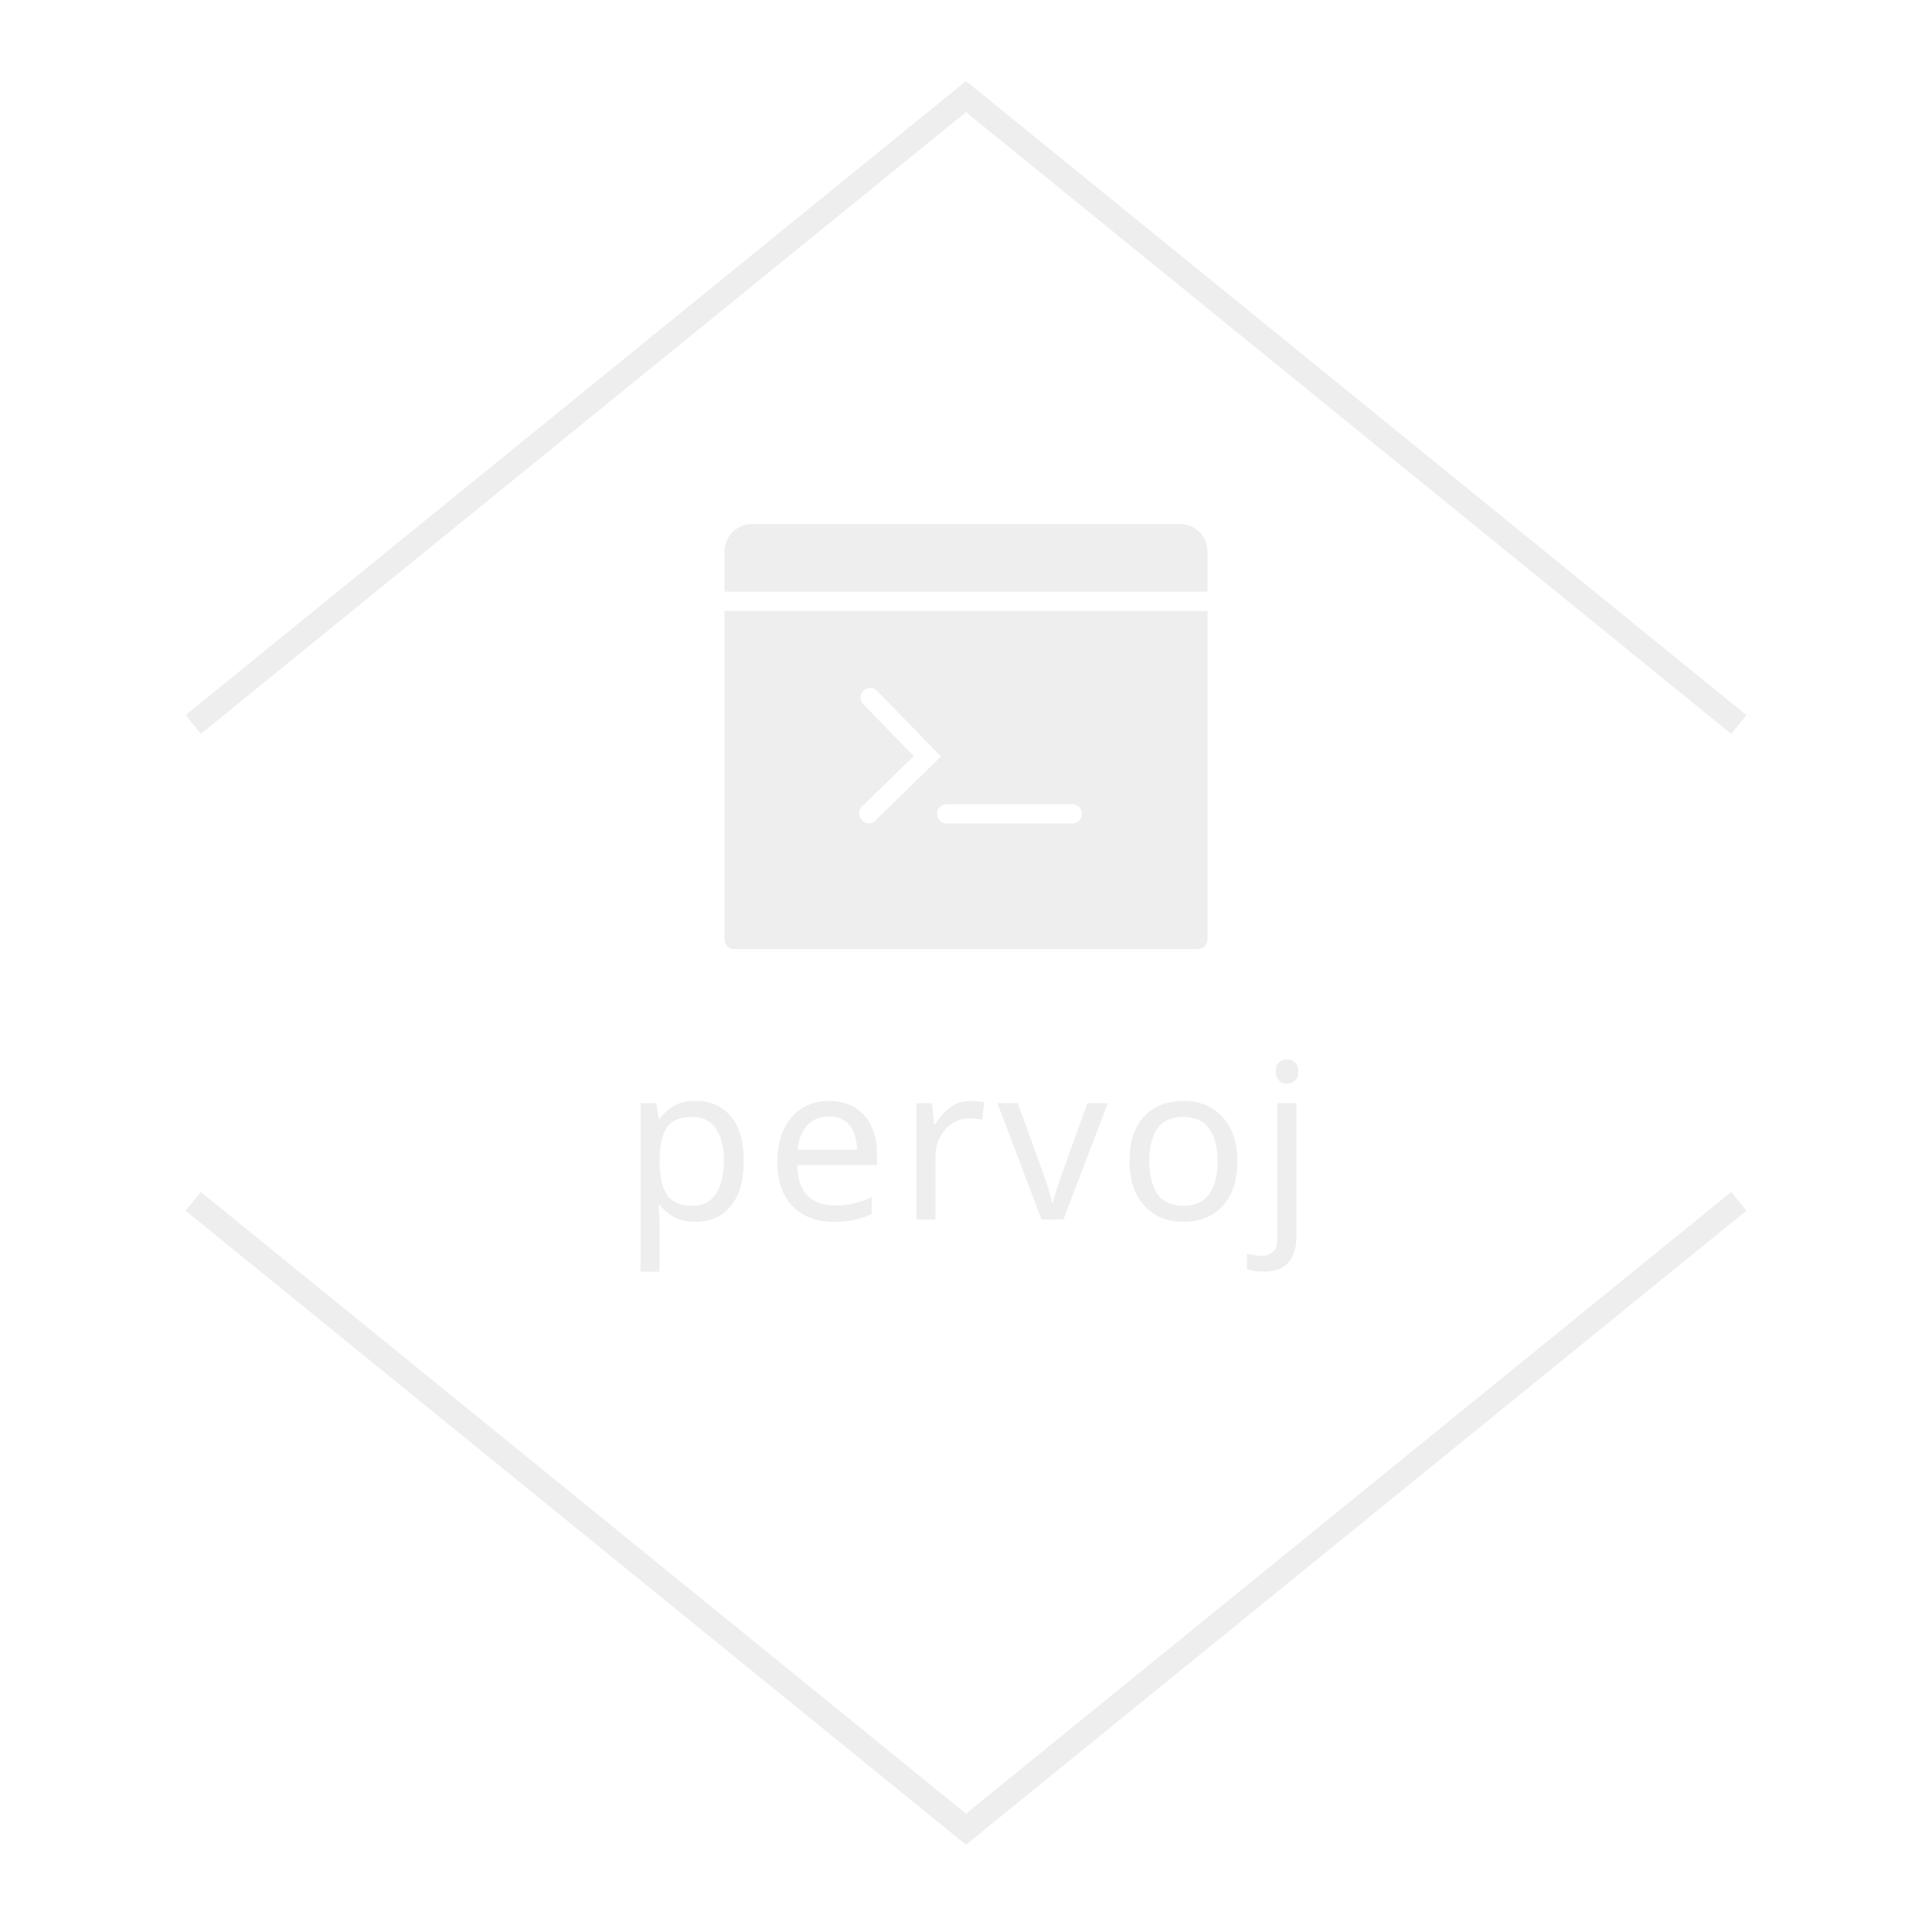
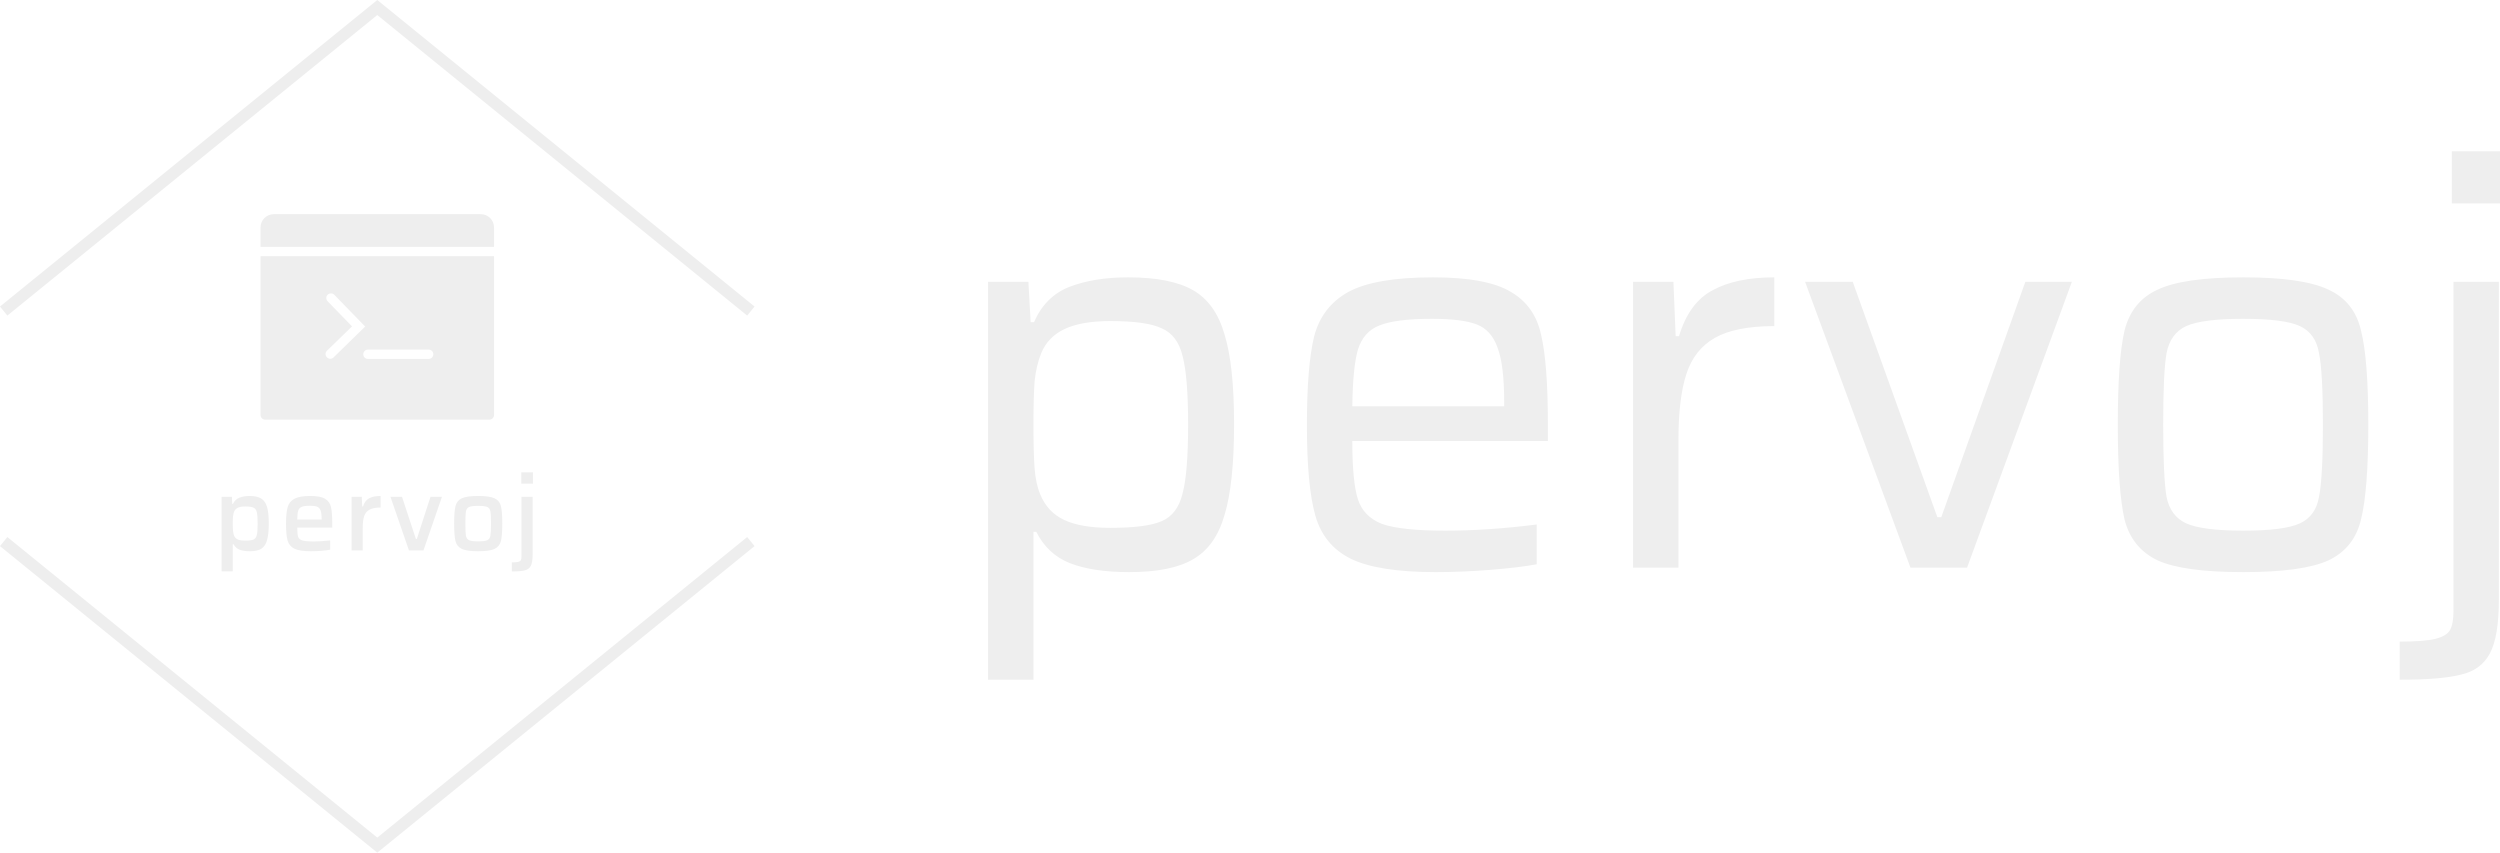
- <svg xmlns="http://www.w3.org/2000/svg" viewBox="0 0 160 160" version="1.1" id="svg_null">
-   <defs id="defs18" />
-   <g id="root" stroke="none" stroke-width="1" fill="none" fill-rule="evenodd">
-     <path d="M80 9.288l-63.37 51.488l-1.26 -1.552l64.63 -52.512l64.63 52.512l-1.26 1.552l-63.37 -51.488zm0 140.911l63.37 -51.487l1.26 1.552l-64.63 52.512l-64.63 -52.512l1.26 -1.552l63.37 51.487z" id="shape.primary" fill="#eeeeee" fill-rule="nonzero" />
-     <rect id="icon.primary" x="60" y="41" width="40" height="40" display="none" fill="#eeeeee" />
-     <svg viewBox="0 0 50 50" version="1.1" fill="#eeeeee" id="svg_icon.primary" x="60" y="41" width="40" height="40">
-       <g id="surface1" fill="#eeeeee">
-         <path style=" " d="M 2.844 3 C 1.273 3 0 4.273 0 5.844 L 0 10 L 50 10 L 50 5.844 C 50 4.273 48.727 3 47.156 3 Z M 0 12 L 0 46 C 0 46.555 0.449 47 1 47 L 49 47 C 49.555 47 50 46.555 50 46 L 50 12 Z M 15.094 19.969 C 15.352 19.973 15.59 20.051 15.781 20.25 L 22.406 27.062 L 15.625 33.688 C 15.43 33.875 15.191 33.969 14.938 33.969 C 14.676 33.969 14.414 33.855 14.219 33.656 C 13.832 33.262 13.824 32.637 14.219 32.25 L 19.594 27.031 L 14.375 21.656 C 13.988 21.262 13.98 20.637 14.375 20.25 C 14.574 20.055 14.836 19.965 15.094 19.969 Z M 23 32 L 36 32 C 36.555 32 37 32.445 37 33 C 37 33.555 36.555 34 36 34 L 23 34 C 22.449 34 22 33.555 22 33 C 22 32.445 22.449 32 23 32 Z " fill="#eeeeee" id="path5" />
-       </g>
-     </svg>
-     <g id="group" transform="translate(36, 86)">
-       <rect id="Rectangle-39" x="0" y="1" width="88" height="19" />
-       <text id="headerText.primary" font-family="Saira" font-size="18" font-weight="500" letter-spacing=".81" fill="#eeeeee" data-text-alignment="C" font-style="normal">
-         <tspan x="15.517" y="15" id="tspan10">pervoj</tspan>
-       </text>
-     </g>
-   </g>
+ <svg xmlns="http://www.w3.org/2000/svg" viewBox="15.369 8.824 428.268 146.064" version="1.1" id="svg4">
+   <defs id="defs8" />
+   <path d="M 80 8.824 L 15.369 61.336 L 16.631 62.889 L 80 11.4 L 143.369 62.889 L 144.631 61.336 L 80 8.824 z M 435.381 34.736 L 435.381 43.664 L 443.637 43.664 L 443.637 34.736 L 435.381 34.736 z M 62.275 45.512 C 61.019 45.512 60 46.531 60 47.787 L 60 51.111 L 100 51.111 L 100 47.787 C 100 46.531 98.981 45.512 97.725 45.512 L 62.275 45.512 z M 60 52.713 L 60 79.912 C 60 80.356 60.36 80.713 60.801 80.713 L 99.199 80.713 C 99.643 80.713 100 80.356 100 79.912 L 100 52.713 L 60 52.713 z M 208.631 56.336 C 204.727 56.336 201.367 56.881 198.551 57.969 C 195.799 59.057 193.782 61.072 192.502 64.016 L 191.926 64.016 L 191.543 57.104 L 184.631 57.104 L 184.631 125.264 L 192.406 125.264 L 192.406 99.92 L 192.887 99.92 C 194.167 102.48 196.087 104.273 198.646 105.297 C 201.27 106.321 204.662 106.832 208.822 106.832 C 213.622 106.832 217.27 106.095 219.766 104.623 C 222.326 103.151 224.119 100.623 225.143 97.039 C 226.231 93.455 226.775 88.272 226.775 81.488 C 226.775 74.768 226.231 69.649 225.143 66.129 C 224.119 62.545 222.326 60.017 219.766 58.545 C 217.206 57.073 213.495 56.336 208.631 56.336 z M 260.852 56.336 C 254.26 56.336 249.429 57.168 246.357 58.832 C 243.349 60.496 241.396 63.024 240.5 66.416 C 239.668 69.808 239.252 74.896 239.252 81.68 C 239.252 88.592 239.733 93.745 240.693 97.137 C 241.653 100.529 243.668 102.991 246.74 104.527 C 249.876 106.063 254.74 106.832 261.332 106.832 C 264.276 106.832 267.381 106.703 270.645 106.447 C 273.909 106.191 276.565 105.872 278.613 105.488 L 278.613 98.672 C 273.109 99.376 267.893 99.729 262.965 99.729 C 257.909 99.729 254.293 99.344 252.117 98.576 C 250.005 97.744 248.628 96.336 247.988 94.352 C 247.348 92.368 247.029 89.039 247.029 84.367 L 280.533 84.367 L 280.533 81.584 C 280.533 74.608 280.149 69.489 279.381 66.225 C 278.677 62.897 276.949 60.432 274.197 58.832 C 271.445 57.168 266.996 56.336 260.852 56.336 z M 319.316 56.336 C 314.964 56.336 311.444 57.073 308.756 58.545 C 306.068 59.953 304.148 62.576 302.996 66.416 L 302.42 66.416 L 302.037 57.104 L 295.125 57.104 L 295.125 106.064 L 302.9 106.064 L 302.9 84.176 C 302.9 79.44 303.348 75.695 304.244 72.943 C 305.14 70.127 306.773 68.047 309.141 66.703 C 311.509 65.359 314.9 64.688 319.316 64.688 L 319.316 56.336 z M 399.668 56.336 C 392.82 56.336 387.924 57.039 384.98 58.447 C 382.036 59.791 380.148 62.127 379.316 65.455 C 378.548 68.719 378.164 74.096 378.164 81.584 C 378.164 89.072 378.548 94.481 379.316 97.809 C 380.148 101.073 382.036 103.408 384.98 104.816 C 387.924 106.16 392.82 106.832 399.668 106.832 C 406.452 106.832 411.316 106.16 414.26 104.816 C 417.204 103.408 419.06 101.073 419.828 97.809 C 420.66 94.481 421.076 89.072 421.076 81.584 C 421.076 74.096 420.66 68.719 419.828 65.455 C 419.06 62.127 417.204 59.791 414.26 58.447 C 411.316 57.039 406.452 56.336 399.668 56.336 z M 324.596 57.104 L 342.645 106.064 L 352.34 106.064 L 370.293 57.104 L 362.324 57.104 L 347.924 97.424 L 347.252 97.424 L 332.756 57.104 L 324.596 57.104 z M 435.668 57.104 L 435.668 113.455 C 435.668 114.927 435.476 116.017 435.092 116.721 C 434.708 117.425 433.876 117.936 432.596 118.256 C 431.316 118.576 429.269 118.736 426.453 118.736 L 426.453 125.264 C 431.189 125.264 434.676 124.976 436.916 124.4 C 439.22 123.888 440.884 122.672 441.908 120.752 C 442.932 118.832 443.443 115.759 443.443 111.535 L 443.443 57.104 L 435.668 57.104 z M 72.074 59.088 C 72.28 59.091 72.472 59.153 72.625 59.312 L 77.926 64.762 L 72.5 70.062 C 72.344 70.213 72.152 70.287 71.949 70.287 C 71.74 70.287 71.531 70.196 71.375 70.037 C 71.066 69.721 71.059 69.221 71.375 68.912 L 75.676 64.736 L 71.5 60.438 C 71.191 60.122 71.184 59.622 71.5 59.312 C 71.659 59.156 71.868 59.085 72.074 59.088 z M 260.66 63.439 C 264.116 63.439 266.676 63.76 268.34 64.4 C 270.004 65.04 271.189 66.352 271.893 68.336 C 272.661 70.32 273.045 73.424 273.045 77.648 L 273.045 78.416 L 247.029 78.416 C 247.093 73.936 247.412 70.705 247.988 68.721 C 248.628 66.673 249.845 65.296 251.637 64.592 C 253.493 63.824 256.5 63.439 260.66 63.439 z M 399.668 63.439 C 404.34 63.439 407.571 63.855 409.363 64.688 C 411.155 65.519 412.245 67.057 412.629 69.297 C 413.077 71.473 413.301 75.568 413.301 81.584 C 413.301 87.6 413.077 91.729 412.629 93.969 C 412.245 96.145 411.155 97.648 409.363 98.48 C 407.571 99.312 404.34 99.729 399.668 99.729 C 394.996 99.729 391.733 99.312 389.877 98.48 C 388.085 97.648 386.964 96.145 386.516 93.969 C 386.132 91.729 385.939 87.6 385.939 81.584 C 385.939 75.568 386.131 71.473 386.516 69.297 C 386.964 67.057 388.085 65.519 389.877 64.688 C 391.733 63.855 394.996 63.439 399.668 63.439 z M 205.559 63.824 C 209.719 63.824 212.663 64.24 214.391 65.072 C 216.183 65.84 217.367 67.407 217.943 69.775 C 218.583 72.143 218.902 76.08 218.902 81.584 C 218.902 87.088 218.583 91.025 217.943 93.393 C 217.367 95.761 216.183 97.328 214.391 98.096 C 212.663 98.864 209.719 99.248 205.559 99.248 C 202.231 99.248 199.607 98.8 197.688 97.904 C 195.768 97.008 194.391 95.536 193.559 93.488 C 193.047 92.272 192.726 90.769 192.598 88.977 C 192.47 87.185 192.406 84.72 192.406 81.584 C 192.406 78.512 192.47 76.047 192.598 74.191 C 192.79 72.335 193.174 70.705 193.75 69.297 C 194.518 67.441 195.863 66.064 197.783 65.168 C 199.703 64.272 202.295 63.824 205.559 63.824 z M 78.4 68.713 L 88.801 68.713 C 89.245 68.713 89.6 69.068 89.6 69.512 C 89.6 69.955 89.245 70.312 88.801 70.312 L 78.4 70.312 C 77.96 70.312 77.6 69.955 77.6 69.512 C 77.6 69.068 77.96 68.713 78.4 68.713 z M 104.67 89.738 L 104.67 91.682 L 106.668 91.682 L 106.668 89.738 L 104.67 89.738 z M 58.139 93.787 C 57.479 93.787 56.897 93.884 56.393 94.076 C 55.901 94.268 55.527 94.623 55.275 95.139 L 55.15 95.139 L 55.096 93.932 L 53.332 93.932 L 53.332 106.693 L 55.24 106.693 L 55.24 102.051 L 55.365 102.051 C 55.617 102.507 55.977 102.824 56.445 103.004 C 56.913 103.172 57.501 103.256 58.209 103.256 C 59.037 103.256 59.681 103.112 60.137 102.824 C 60.593 102.536 60.915 102.057 61.107 101.385 C 61.311 100.701 61.414 99.74 61.414 98.504 C 61.414 97.268 61.311 96.315 61.107 95.643 C 60.903 94.971 60.568 94.497 60.1 94.221 C 59.632 93.933 58.979 93.787 58.139 93.787 z M 68.506 93.787 C 67.282 93.787 66.375 93.949 65.787 94.273 C 65.199 94.597 64.817 95.084 64.637 95.732 C 64.457 96.38 64.365 97.315 64.365 98.539 C 64.365 99.823 64.457 100.784 64.637 101.42 C 64.817 102.056 65.207 102.524 65.807 102.824 C 66.407 103.112 67.349 103.256 68.633 103.256 C 69.209 103.256 69.802 103.232 70.414 103.184 C 71.026 103.136 71.53 103.07 71.926 102.986 L 71.926 101.402 C 70.822 101.522 69.874 101.582 69.082 101.582 C 68.182 101.582 67.54 101.522 67.156 101.402 C 66.784 101.282 66.544 101.071 66.436 100.771 C 66.34 100.459 66.291 99.937 66.291 99.205 L 72.285 99.205 L 72.285 98.539 C 72.285 97.255 72.214 96.307 72.07 95.695 C 71.938 95.071 71.603 94.597 71.062 94.273 C 70.534 93.949 69.682 93.787 68.506 93.787 z M 80.566 93.787 C 79.75 93.787 79.096 93.92 78.604 94.184 C 78.124 94.436 77.777 94.898 77.561 95.57 L 77.416 95.57 L 77.344 93.932 L 75.598 93.932 L 75.598 103.111 L 77.506 103.111 L 77.506 99.297 C 77.506 98.409 77.59 97.719 77.758 97.227 C 77.938 96.723 78.244 96.357 78.676 96.129 C 79.12 95.889 79.75 95.768 80.566 95.768 L 80.566 93.787 z M 97.287 93.787 C 95.991 93.787 95.056 93.92 94.48 94.184 C 93.916 94.448 93.556 94.892 93.4 95.516 C 93.244 96.128 93.166 97.124 93.166 98.504 C 93.166 99.896 93.244 100.903 93.4 101.527 C 93.556 102.139 93.916 102.583 94.48 102.859 C 95.056 103.123 95.991 103.256 97.287 103.256 C 98.583 103.256 99.514 103.123 100.078 102.859 C 100.654 102.583 101.022 102.139 101.178 101.527 C 101.334 100.903 101.412 99.896 101.412 98.504 C 101.412 97.124 101.334 96.128 101.178 95.516 C 101.022 94.892 100.654 94.448 100.078 94.184 C 99.514 93.92 98.583 93.787 97.287 93.787 z M 82.258 93.932 L 85.426 103.111 L 87.91 103.111 L 91.078 93.932 L 89.115 93.932 L 86.775 101.15 L 86.613 101.15 L 84.238 93.932 L 82.258 93.932 z M 104.705 93.932 L 104.705 104.174 C 104.705 104.45 104.668 104.653 104.596 104.785 C 104.536 104.917 104.392 105.014 104.164 105.074 C 103.936 105.134 103.565 105.164 103.049 105.164 L 103.049 106.713 C 104.069 106.713 104.813 106.651 105.281 106.531 C 105.761 106.411 106.105 106.148 106.309 105.74 C 106.513 105.332 106.613 104.672 106.613 103.76 L 106.613 93.932 L 104.705 93.932 z M 68.451 95.463 C 69.015 95.463 69.429 95.515 69.693 95.623 C 69.969 95.731 70.167 95.947 70.287 96.271 C 70.407 96.595 70.469 97.099 70.469 97.783 L 70.469 97.82 L 66.291 97.82 C 66.303 97.124 66.357 96.621 66.453 96.309 C 66.549 95.997 66.741 95.78 67.029 95.66 C 67.329 95.528 67.803 95.463 68.451 95.463 z M 97.287 95.48 C 98.043 95.48 98.566 95.546 98.854 95.678 C 99.142 95.81 99.315 96.062 99.375 96.434 C 99.447 96.794 99.484 97.484 99.484 98.504 C 99.484 99.524 99.447 100.22 99.375 100.592 C 99.315 100.964 99.142 101.221 98.854 101.365 C 98.566 101.497 98.043 101.564 97.287 101.564 C 96.531 101.564 96.011 101.497 95.723 101.365 C 95.435 101.221 95.254 100.964 95.182 100.592 C 95.122 100.22 95.094 99.524 95.094 98.504 C 95.094 97.484 95.122 96.794 95.182 96.434 C 95.254 96.062 95.435 95.81 95.723 95.678 C 96.011 95.546 96.531 95.48 97.287 95.48 z M 57.363 95.588 C 58.035 95.588 58.509 95.653 58.785 95.785 C 59.073 95.905 59.265 96.165 59.361 96.561 C 59.457 96.945 59.506 97.597 59.506 98.521 C 59.506 99.445 59.457 100.1 59.361 100.484 C 59.265 100.868 59.073 101.126 58.785 101.258 C 58.509 101.378 58.035 101.438 57.363 101.438 C 56.847 101.438 56.441 101.378 56.141 101.258 C 55.841 101.126 55.624 100.922 55.492 100.646 C 55.396 100.418 55.329 100.142 55.293 99.818 C 55.257 99.482 55.242 99.049 55.242 98.521 C 55.242 97.993 55.257 97.563 55.293 97.227 C 55.329 96.891 55.404 96.609 55.512 96.381 C 55.644 96.117 55.858 95.917 56.158 95.785 C 56.458 95.653 56.859 95.588 57.363 95.588 z M 16.631 100.824 L 15.369 102.377 L 80 154.889 L 144.631 102.377 L 143.369 100.824 L 80 152.311 L 16.631 100.824 z " fill="#eeeeee" id="path2" />
</svg>
